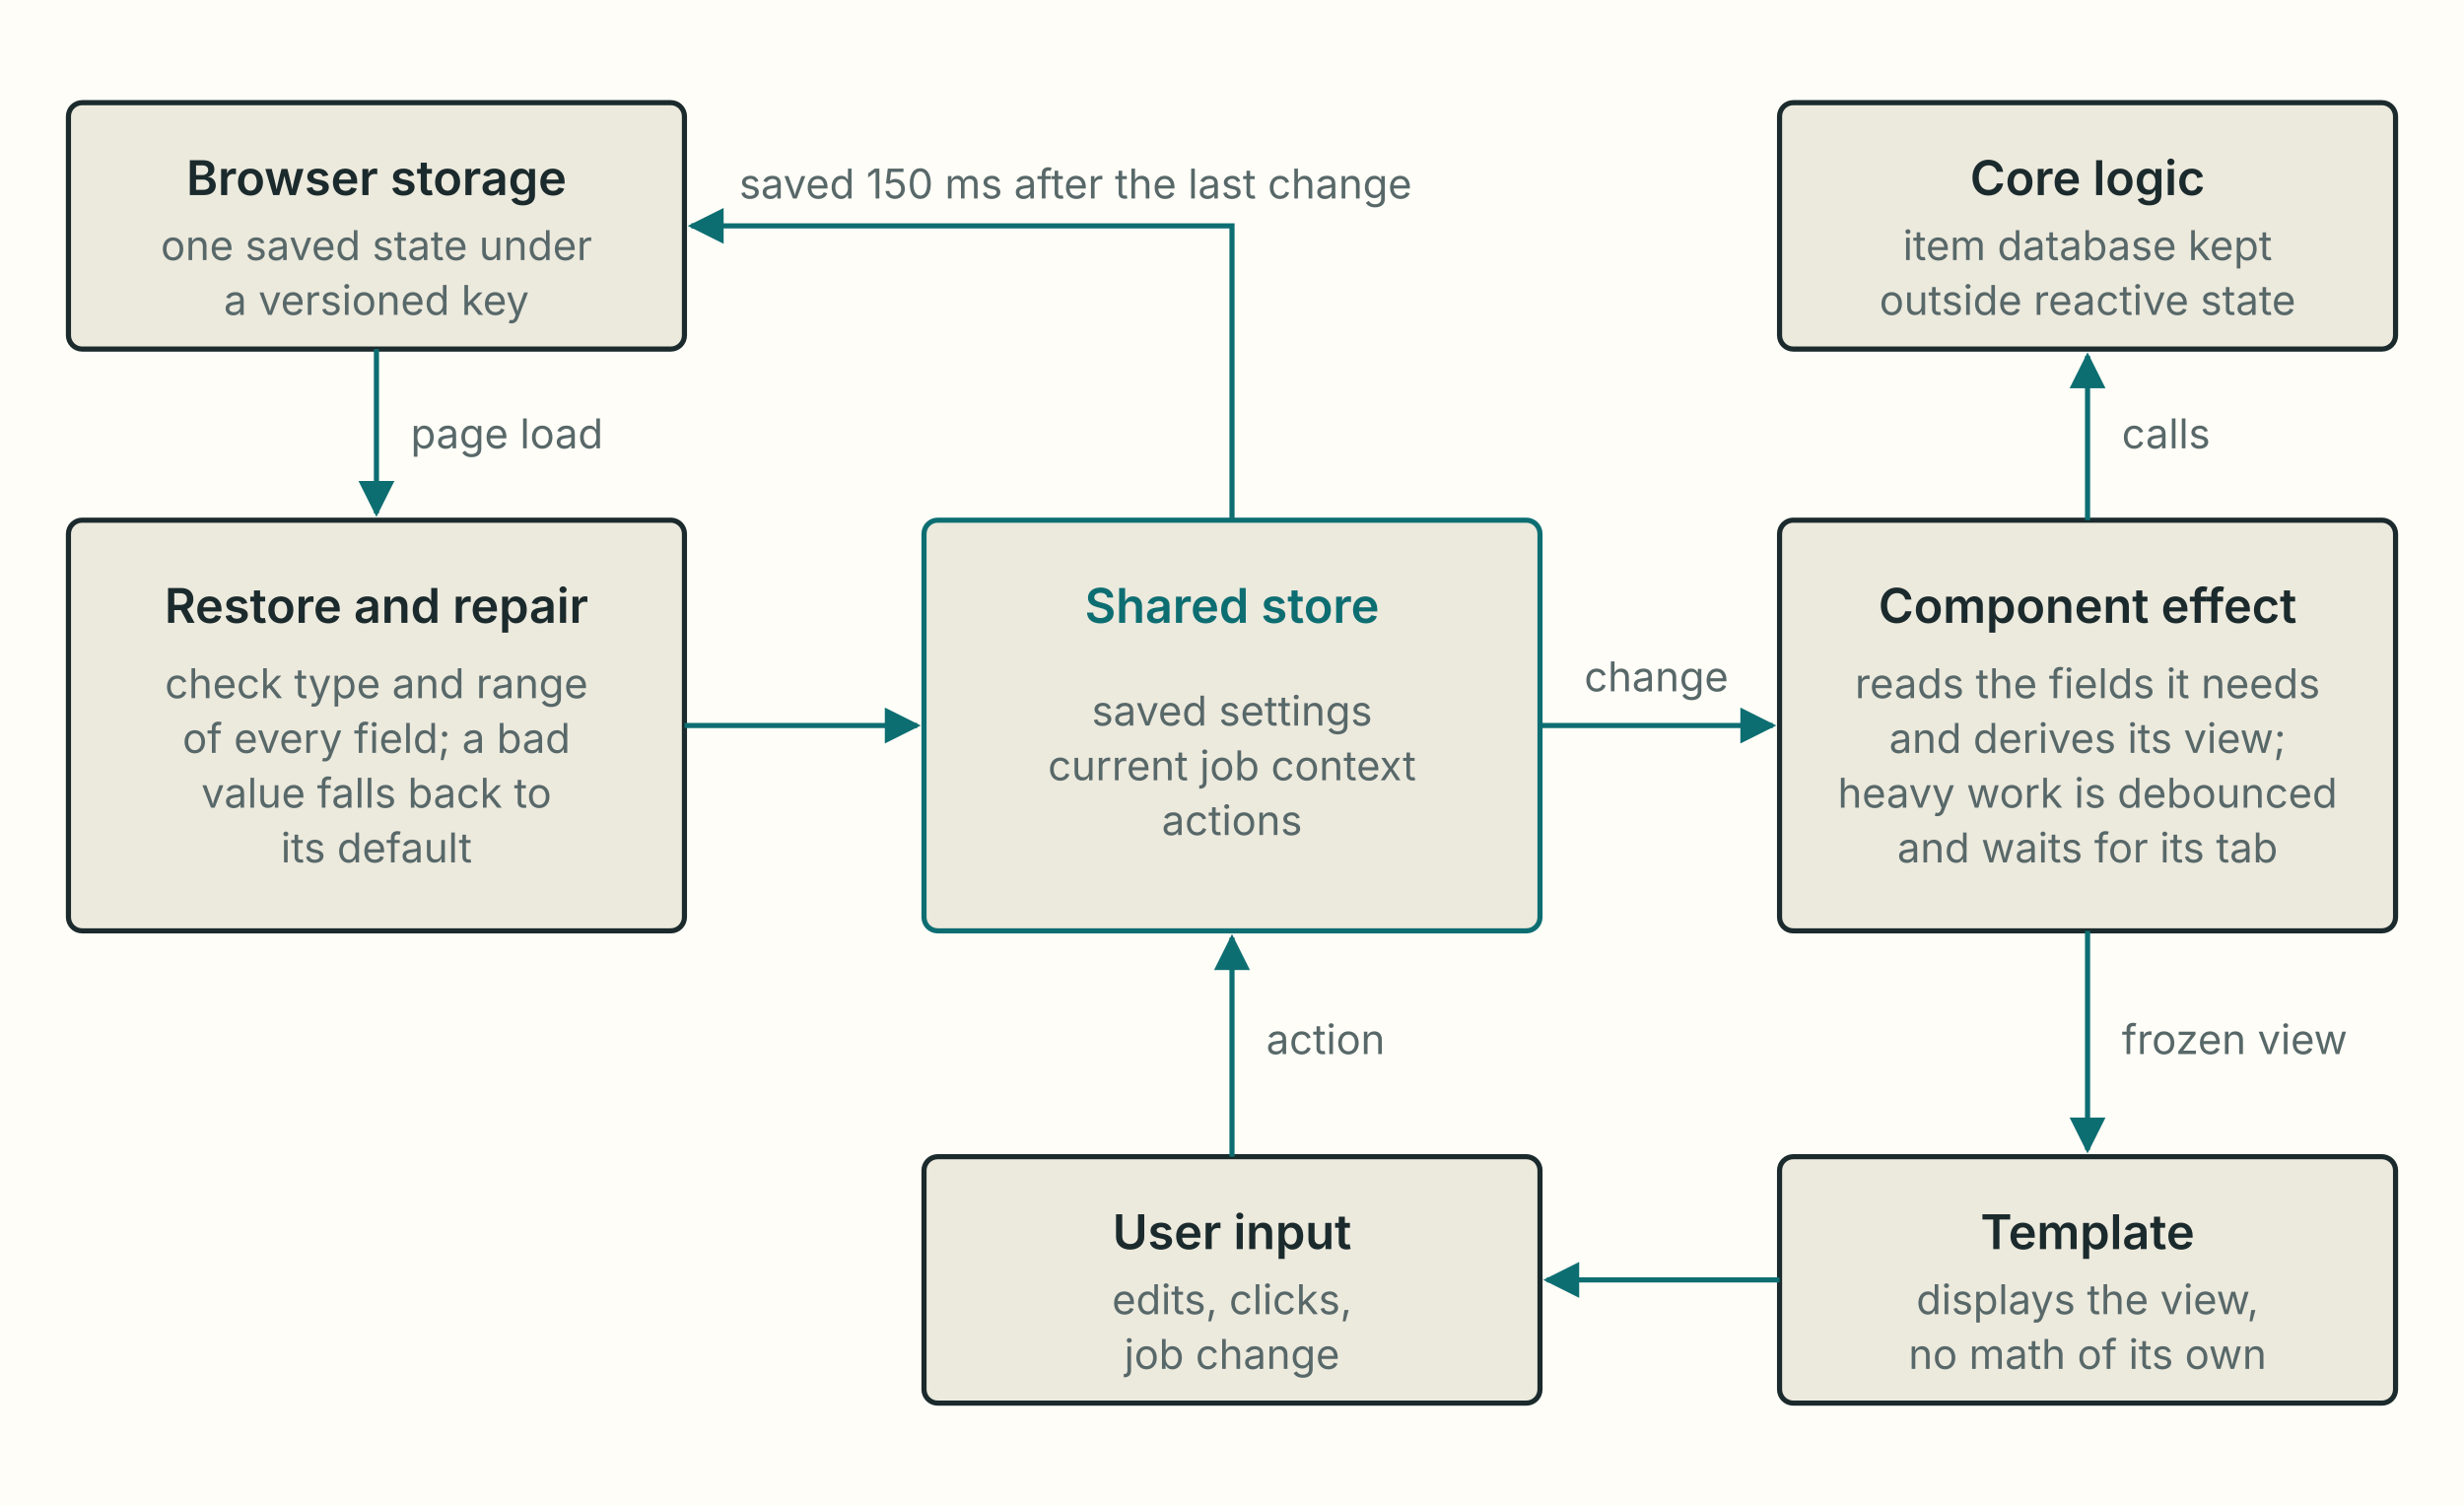
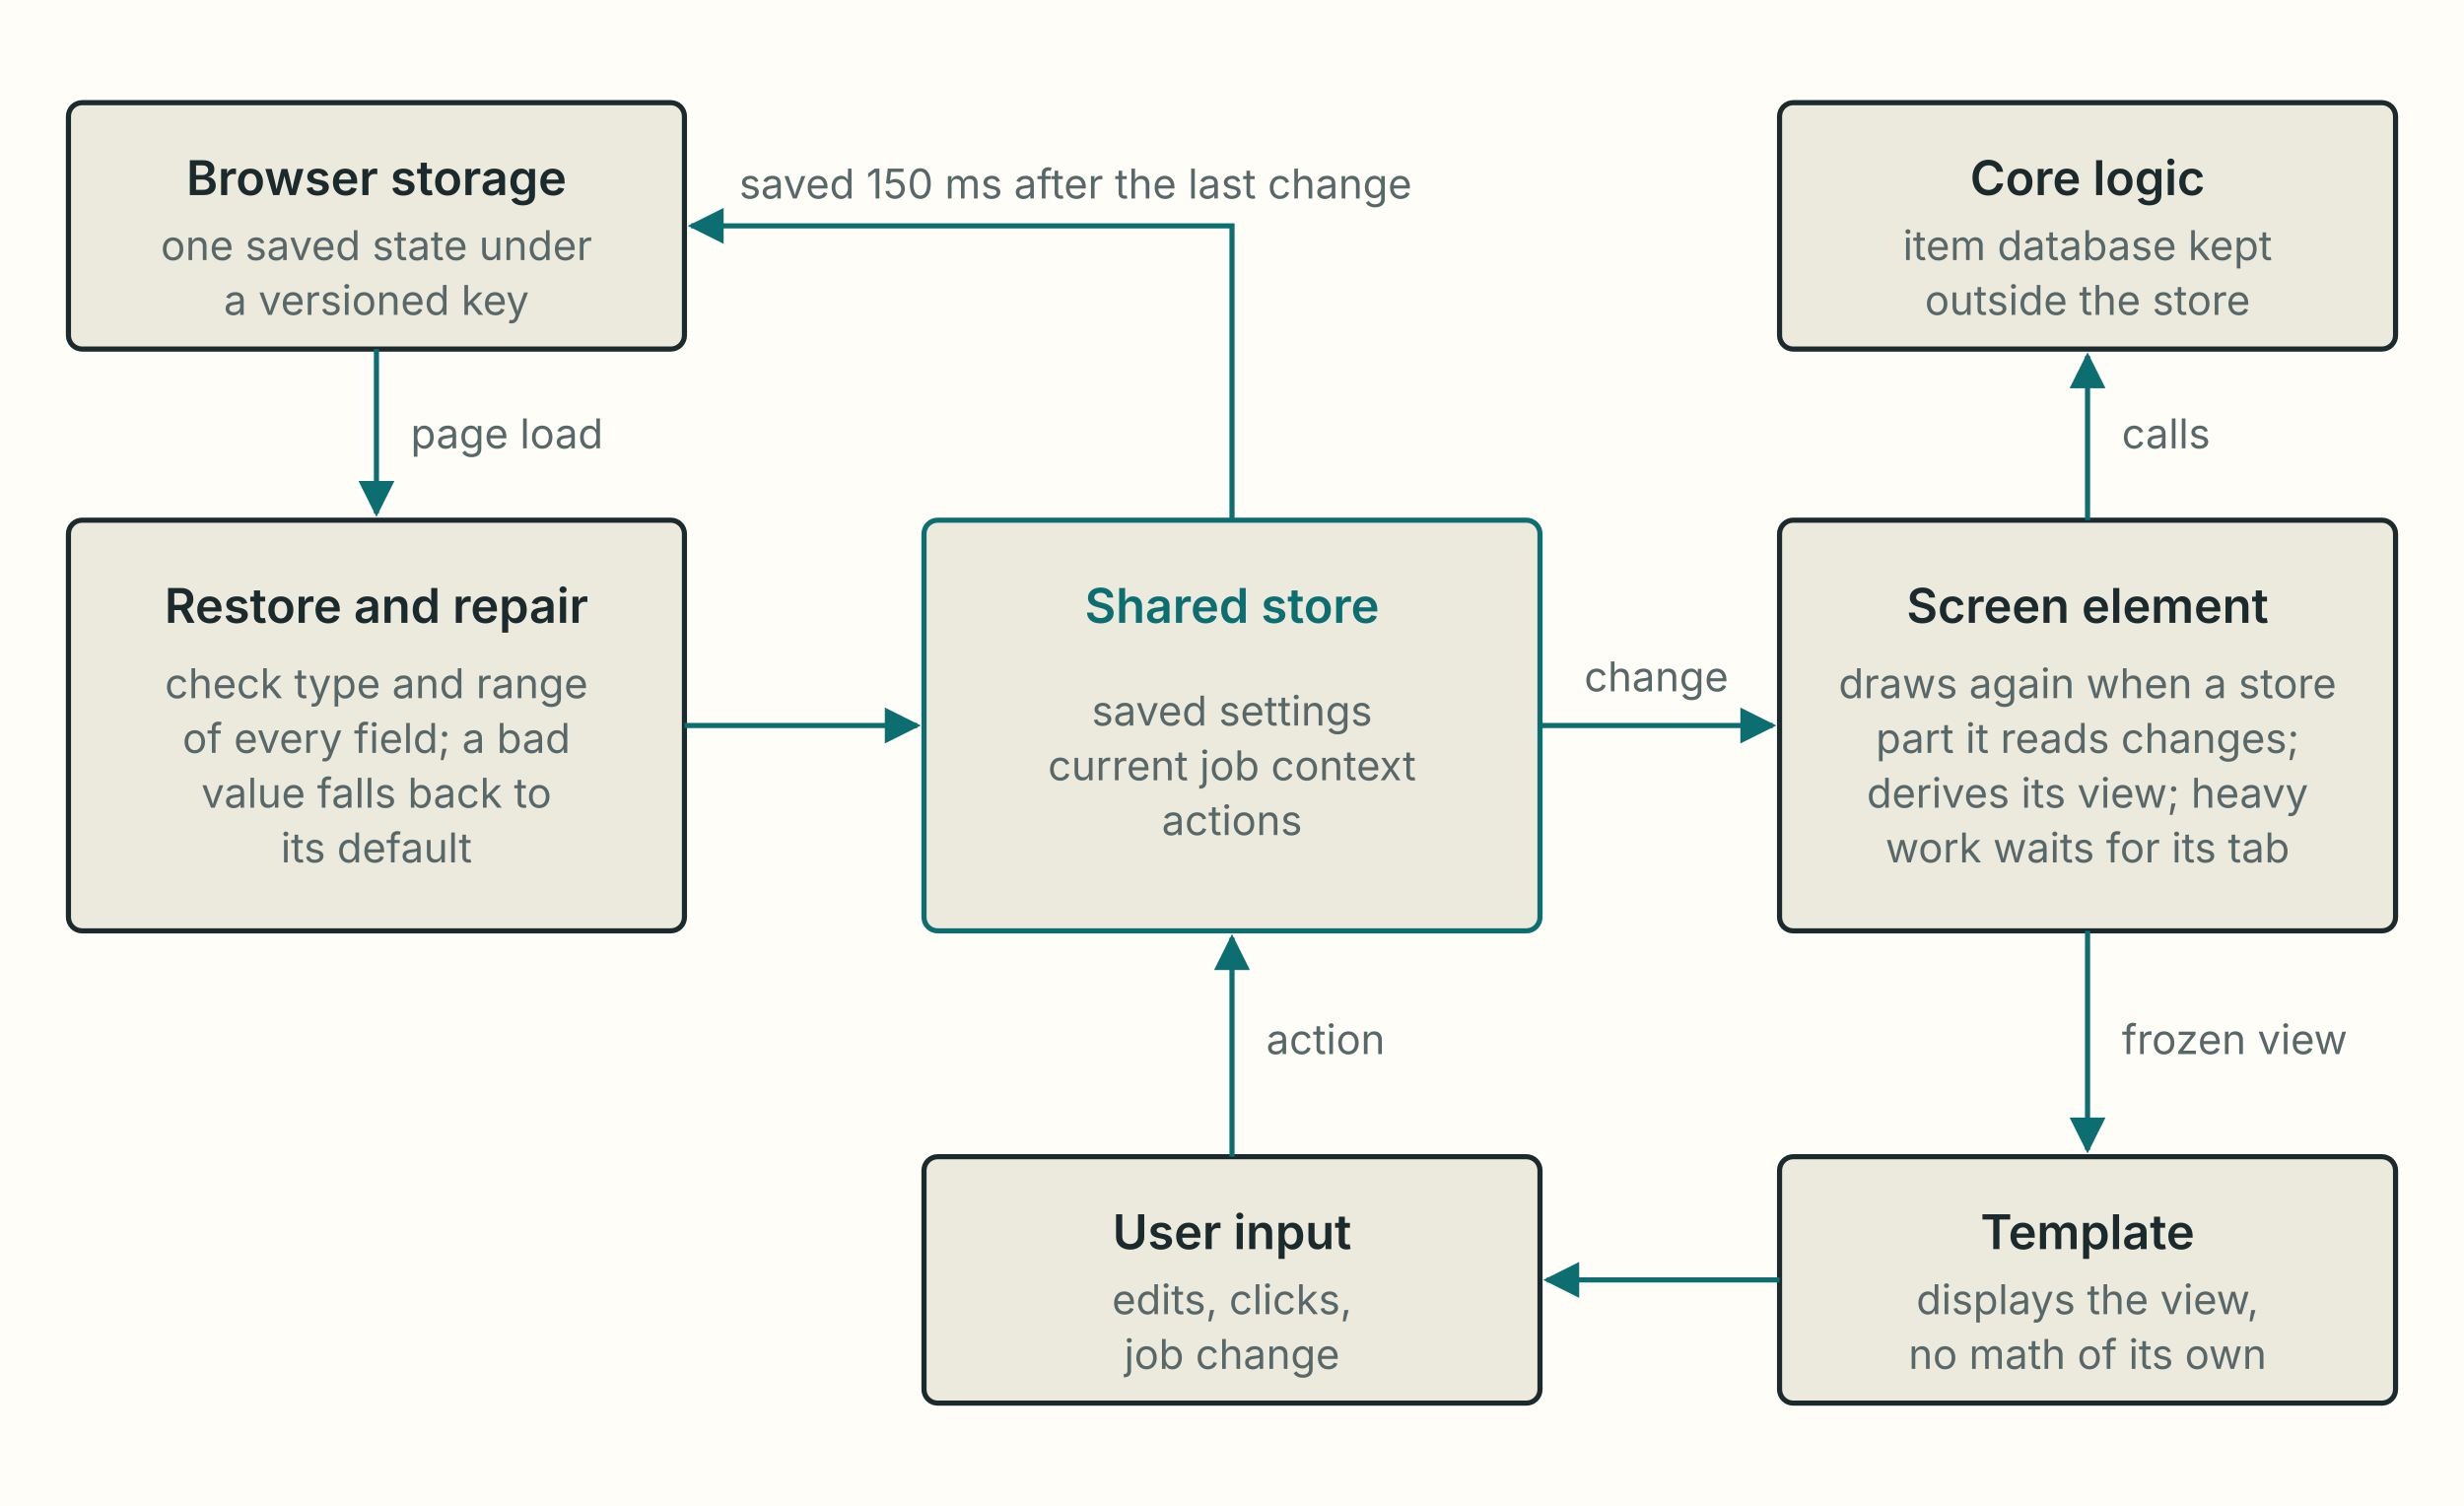
<svg xmlns="http://www.w3.org/2000/svg" viewBox="0 0 720 440" role="img" aria-labelledby="t d">
  <style>
    .bg { fill: #fffdf7; }
    .box { fill: #ece9dd; stroke: #1b2a2c; stroke-width: 1.5; }
    .hub { fill: #ece9dd; stroke: #0d6e72; stroke-width: 1.5; }
    .fg { fill: #1b2a2c; }
    .muted { fill: #586869; }
    .accent { fill: #0d6e72; }
    .flow { fill: none; stroke: #0d6e72; stroke-width: 1.5; }
    .head { fill: #0d6e72; }
    text { font-family: system-ui, -apple-system, "Segoe UI", sans-serif; }
    .t { font-size: 14px; font-weight: 600; }
    .s { font-size: 12px; }
    @media (prefers-color-scheme: dark) {
      .bg { fill: #142023; }
      .box { fill: #1b2b2e; stroke: #e5eeed; }
      .hub { fill: #1b2b2e; stroke: #4cc2b6; }
      .fg { fill: #e5eeed; }
      .muted { fill: #92a5a5; }
      .accent { fill: #4cc2b6; }
      .flow { stroke: #4cc2b6; }
      .head { fill: #4cc2b6; }
    }
  </style>
  <defs>
    <marker id="arrow" viewBox="0 0 10 10" refX="9" refY="5" markerWidth="7" markerHeight="7" orient="auto-start-reverse">
      <path d="M0,0 L10,5 L0,10 z" class="head" />
    </marker>
  </defs>
  <rect class="bg" x="0" y="0" width="720" height="440" />
  <rect class="box" x="20" y="30" width="180" height="72" rx="4" />
  <text class="fg t" x="110" y="57" text-anchor="middle">Browser storage</text>
  <text class="muted s" x="110" y="76" text-anchor="middle">one saved state under</text>
  <text class="muted s" x="110" y="92" text-anchor="middle">a versioned key</text>
  <rect class="box" x="520" y="30" width="180" height="72" rx="4" />
  <text class="fg t" x="610" y="57" text-anchor="middle">Core logic</text>
  <text class="muted s" x="610" y="76" text-anchor="middle">item database kept</text>
-   <text class="muted s" x="610" y="92" text-anchor="middle">outside reactive state</text>
+   <text class="muted s" x="610" y="92" text-anchor="middle">outside the store</text>
  <rect class="box" x="20" y="152" width="180" height="120" rx="4" />
  <text class="fg t" x="110" y="182" text-anchor="middle">Restore and repair</text>
  <text class="muted s" x="110" y="204" text-anchor="middle">check type and range</text>
  <text class="muted s" x="110" y="220" text-anchor="middle">of every field; a bad</text>
  <text class="muted s" x="110" y="236" text-anchor="middle">value falls back to</text>
  <text class="muted s" x="110" y="252" text-anchor="middle">its default</text>
  <rect class="hub" x="270" y="152" width="180" height="120" rx="4" />
  <text class="accent t" x="360" y="182" text-anchor="middle">Shared store</text>
  <text class="muted s" x="360" y="212" text-anchor="middle">saved settings</text>
  <text class="muted s" x="360" y="228" text-anchor="middle">current job context</text>
  <text class="muted s" x="360" y="244" text-anchor="middle">actions</text>
  <rect class="box" x="520" y="152" width="180" height="120" rx="4" />
-   <text class="fg t" x="610" y="182" text-anchor="middle">Component effect</text>
-   <text class="muted s" x="610" y="204" text-anchor="middle">reads the fields it needs</text>
-   <text class="muted s" x="610" y="220" text-anchor="middle">and derives its view;</text>
-   <text class="muted s" x="610" y="236" text-anchor="middle">heavy work is debounced</text>
-   <text class="muted s" x="610" y="252" text-anchor="middle">and waits for its tab</text>
+   <text class="fg t" x="610" y="182" text-anchor="middle">Screen element</text>
+   <text class="muted s" x="610" y="204" text-anchor="middle">draws again when a store</text>
+   <text class="muted s" x="610" y="220" text-anchor="middle">part it reads changes;</text>
+   <text class="muted s" x="610" y="236" text-anchor="middle">derives its view; heavy</text>
+   <text class="muted s" x="610" y="252" text-anchor="middle">work waits for its tab</text>
  <rect class="box" x="270" y="338" width="180" height="72" rx="4" />
  <text class="fg t" x="360" y="365" text-anchor="middle">User input</text>
  <text class="muted s" x="360" y="384" text-anchor="middle">edits, clicks,</text>
  <text class="muted s" x="360" y="400" text-anchor="middle">job change</text>
  <rect class="box" x="520" y="338" width="180" height="72" rx="4" />
  <text class="fg t" x="610" y="365" text-anchor="middle">Template</text>
  <text class="muted s" x="610" y="384" text-anchor="middle">displays the view,</text>
  <text class="muted s" x="610" y="400" text-anchor="middle">no math of its own</text>
  <line class="flow" x1="110" y1="102" x2="110" y2="150" marker-end="url(#arrow)" />
  <text class="muted s" x="120" y="131">page load</text>
  <line class="flow" x1="200" y1="212" x2="268" y2="212" marker-end="url(#arrow)" />
  <path class="flow" d="M360,152 V66 H202" marker-end="url(#arrow)" />
  <text class="muted s" x="216" y="58">saved 150 ms after the last change</text>
  <line class="flow" x1="450" y1="212" x2="518" y2="212" marker-end="url(#arrow)" />
  <text class="muted s" x="484" y="202" text-anchor="middle">change</text>
  <line class="flow" x1="610" y1="152" x2="610" y2="104" marker-end="url(#arrow)" />
  <text class="muted s" x="620" y="131">calls</text>
  <line class="flow" x1="610" y1="272" x2="610" y2="336" marker-end="url(#arrow)" />
  <text class="muted s" x="620" y="308">frozen view</text>
  <line class="flow" x1="520" y1="374" x2="452" y2="374" marker-end="url(#arrow)" />
  <line class="flow" x1="360" y1="338" x2="360" y2="274" marker-end="url(#arrow)" />
  <text class="muted s" x="370" y="308">action</text>
</svg>
